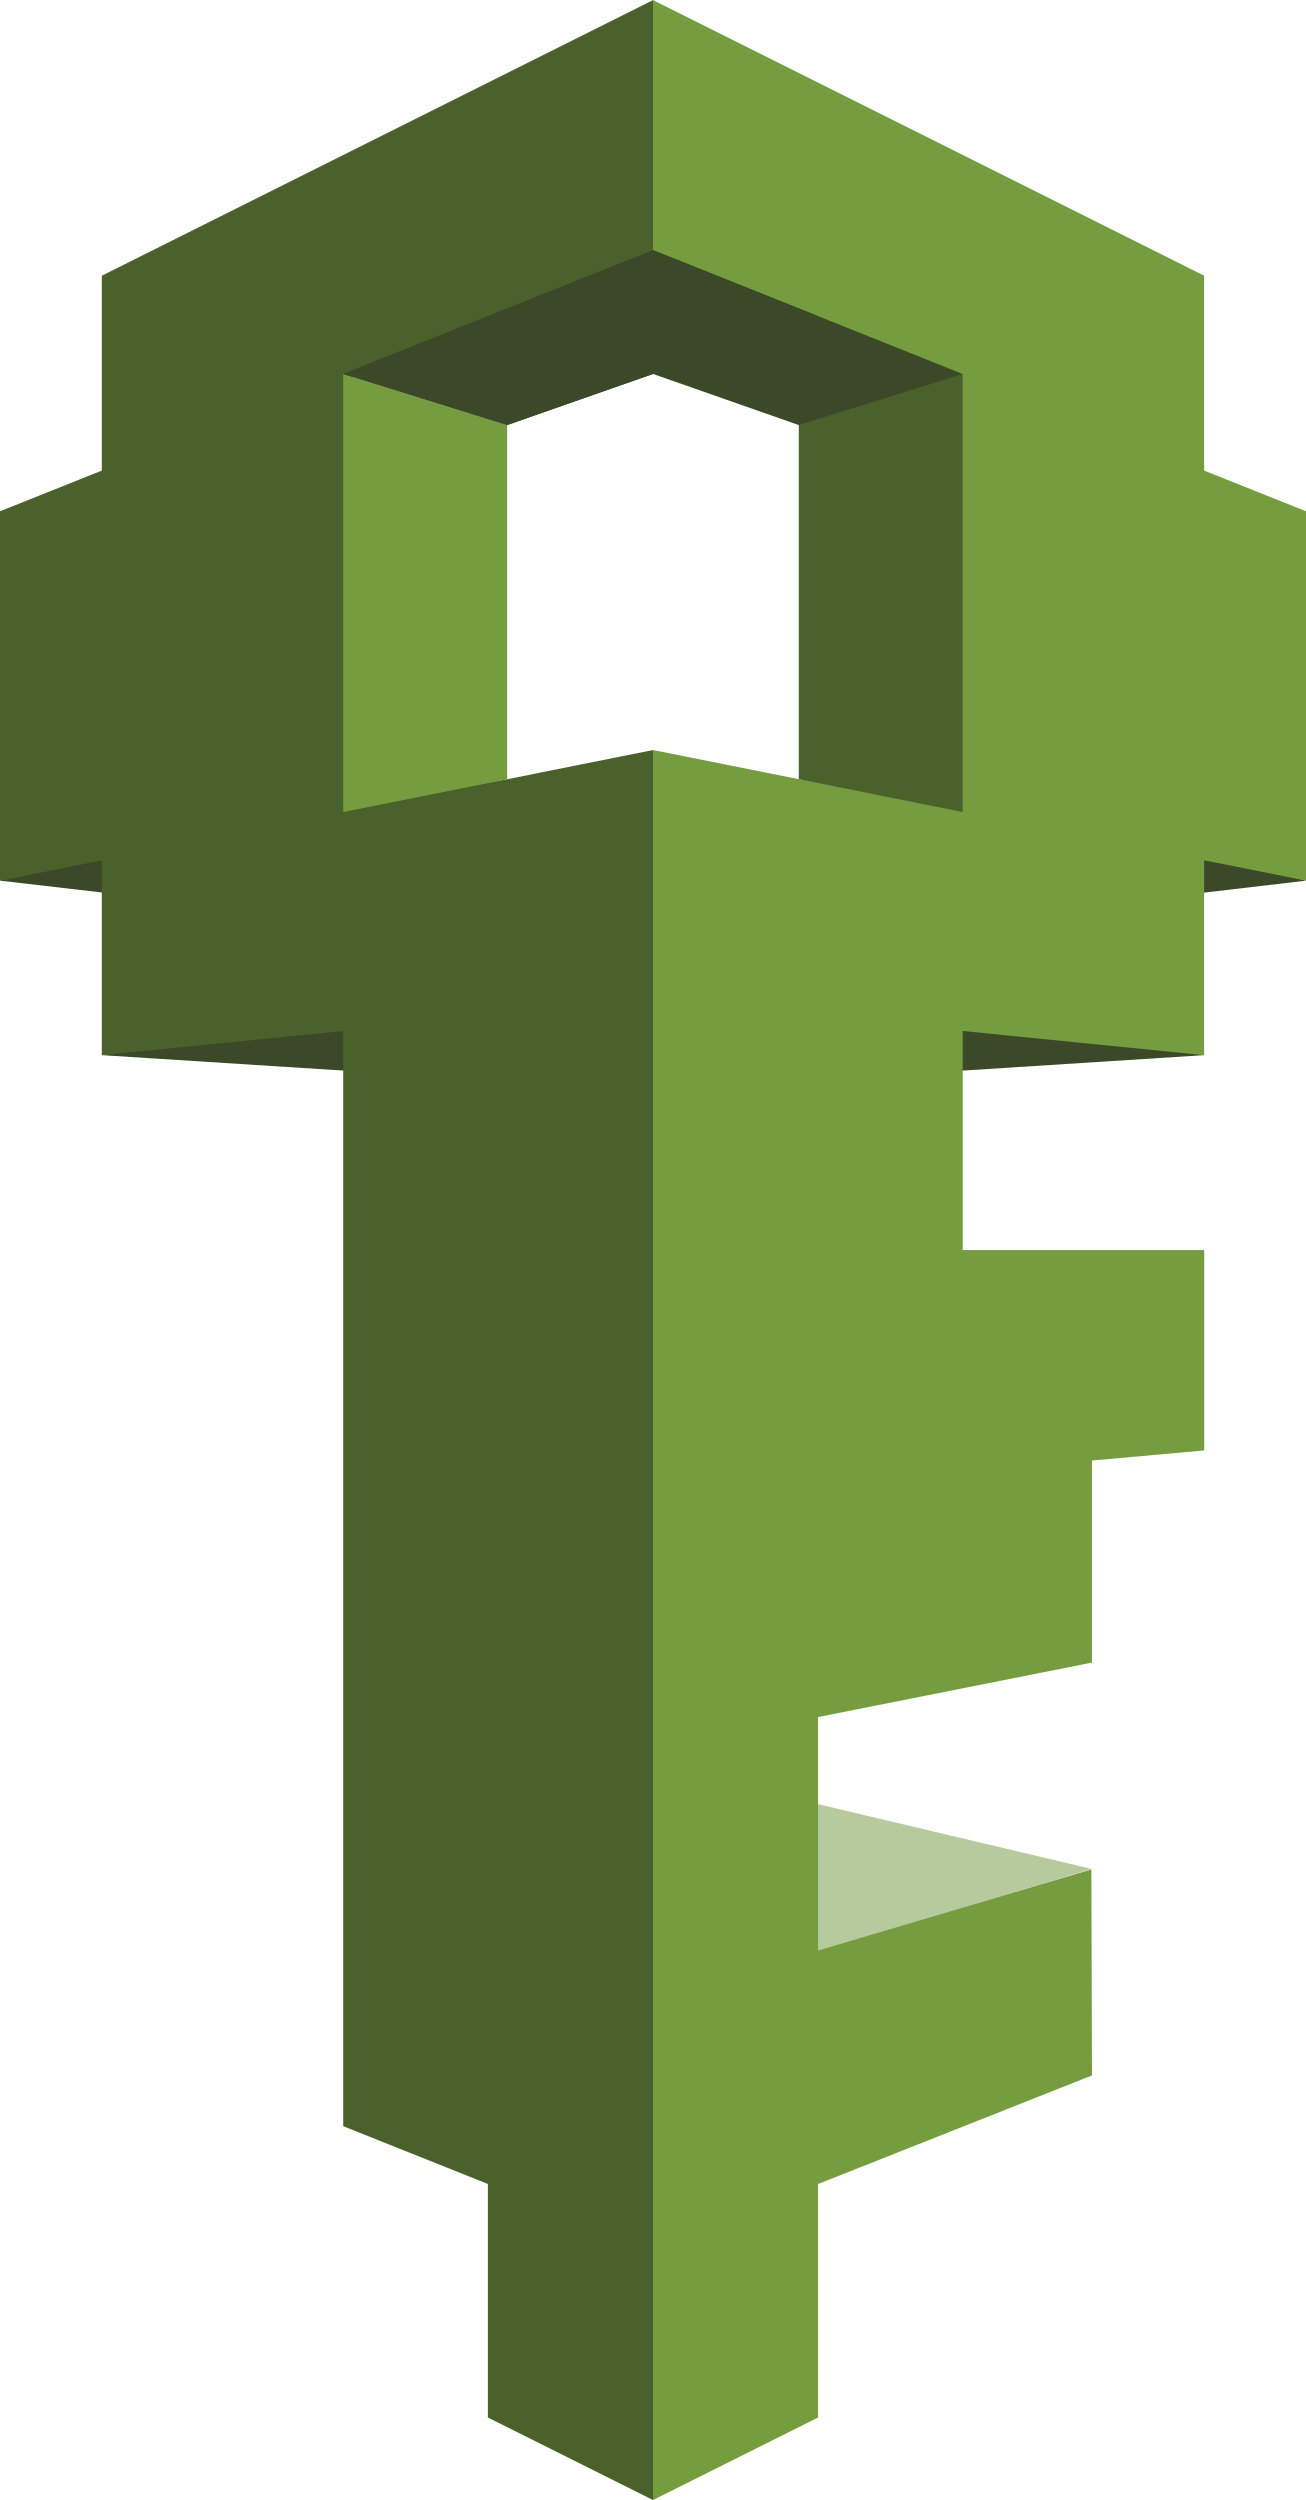
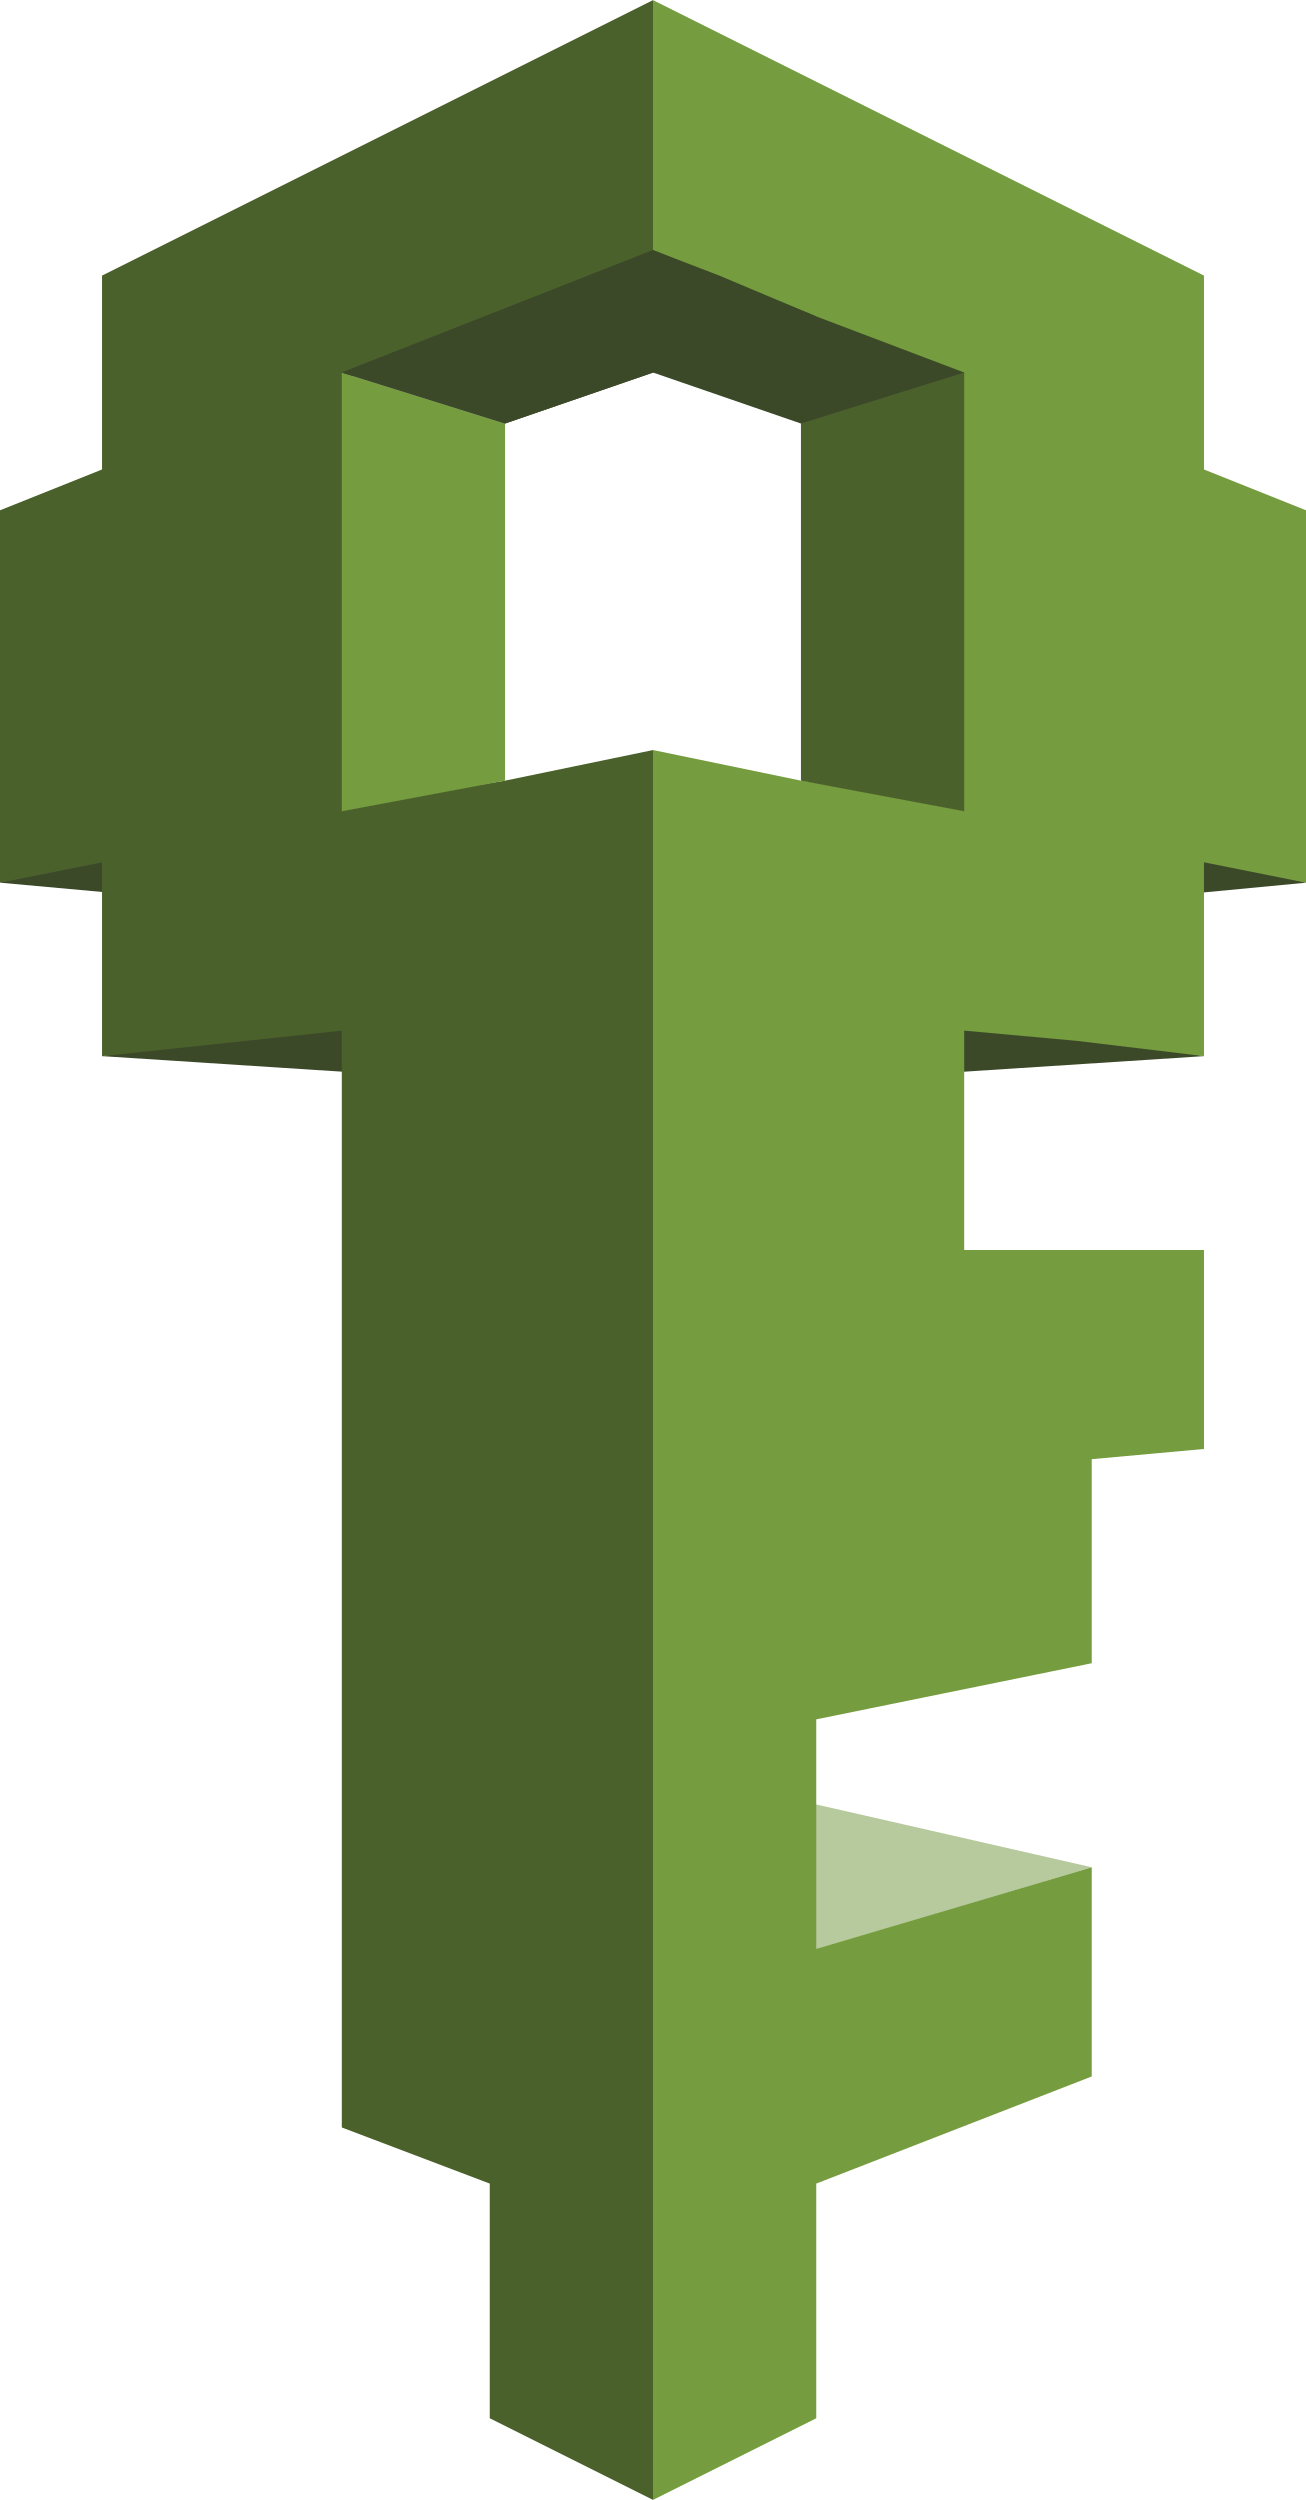
- <svg xmlns="http://www.w3.org/2000/svg" width="1306" height="2500" viewBox="0 0 256 490" preserveAspectRatio="xMidYMid">
-   <path d="M21 165.75l-21 6.856 21.75 2.519-.75-9.375M19.955 206.806L128 213.714l108.045-6.908L128 185.75 19.955 206.806M234.5 175.125l21.5-2.519-21.5-5.731v8.25" fill="#3C4929" />
-   <path d="M157.387 352.929l56.606 13.396-56.756 17.116.15-30.512" fill="#B7CA9D" />
-   <path d="M19.955 92.221V54.019L128 0l.482.405-.248 48.496-.234.102-.405 1.117-59.098 23.856-.542 84.037 31.452-5.29L128 147.002V490.03l-32.369-16.177v-45.771l-28.354-11.338V202.069l-47.322 4.737v-38.195L0 172.606v-72.408l19.955-7.977" fill="#4B612C" />
-   <path d="M99.408 152.727l-32.131 6.424V73.28l32.131 10.018v69.429M183.925 27.959l52.106 26.06v38.202L256 100.198V172.6l-19.969-3.989v38.195l-25.441-2.538-21.881-2.199v42.939h47.336v39.284l-21.997 1.974v39.611l-53.692 10.672v45.77l53.57-15.899.122 40.38-53.692 21.282v45.771L128 490.03V147.002l28.572 5.71 30.583 4.038V73.966l-58.338-22.498-.817-2.465V0l55.925 27.959" fill="#759C3E" />
-   <path d="M160.356 61.941L128 49.01 67.277 73.28l32.131 10.018 60.948-21.357" fill="#3C4929" />
-   <path d="M67.277 73.28L128 49.01l12.775 5.104 19.581 7.827 28.353 11.353-1.515 1.541-28.876 8.991-1.74-.528L128 73.28 99.408 83.298 67.277 73.28" fill="#3C4929" />
-   <path d="M156.578 83.298l32.131-10.004v85.864l-32.131-6.446V83.298" fill="#4B612C" />
+ <svg xmlns="http://www.w3.org/2000/svg" width="1306" height="2500" preserveAspectRatio="xMidYMid" viewBox="0 0 256 490">
+   <path fill="#3C4929" d="m21 166-21 7 22 2-1-9m-1 41 108 7 108-7-108-21-108 21m215-32 21-2-21-6v8" />
+   <path fill="#B7CA9D" d="m157 353 57 13-57 17v-30" />
+   <path fill="#4B612C" d="M20 92V54L128 0v50L68 74v84l31-5 29-6v343l-32-16v-46l-29-11V202l-47 5v-38l-20 4v-73l20-8" />
+   <path fill="#759C3E" d="m99 153-32 6V73l32 10v70m85-125 52 26v38l20 8v73l-20-4v38l-25-3-22-2v43h47v39l-22 2v40l-54 11v45l54-16v41l-54 21v46l-32 16V147l29 6 30 4V74l-58-23-1-2V0l56 28" />
+   <path fill="#3C4929" d="m160 62-32-13-61 24 32 10 61-21" />
+   <path fill="#3C4929" d="m67 73 61-24 13 5 19 8 29 11-2 2-29 9-1-1-29-10-29 10-32-10" />
+   <path fill="#4B612C" d="m157 83 32-10v86l-32-6V83" />
</svg>
